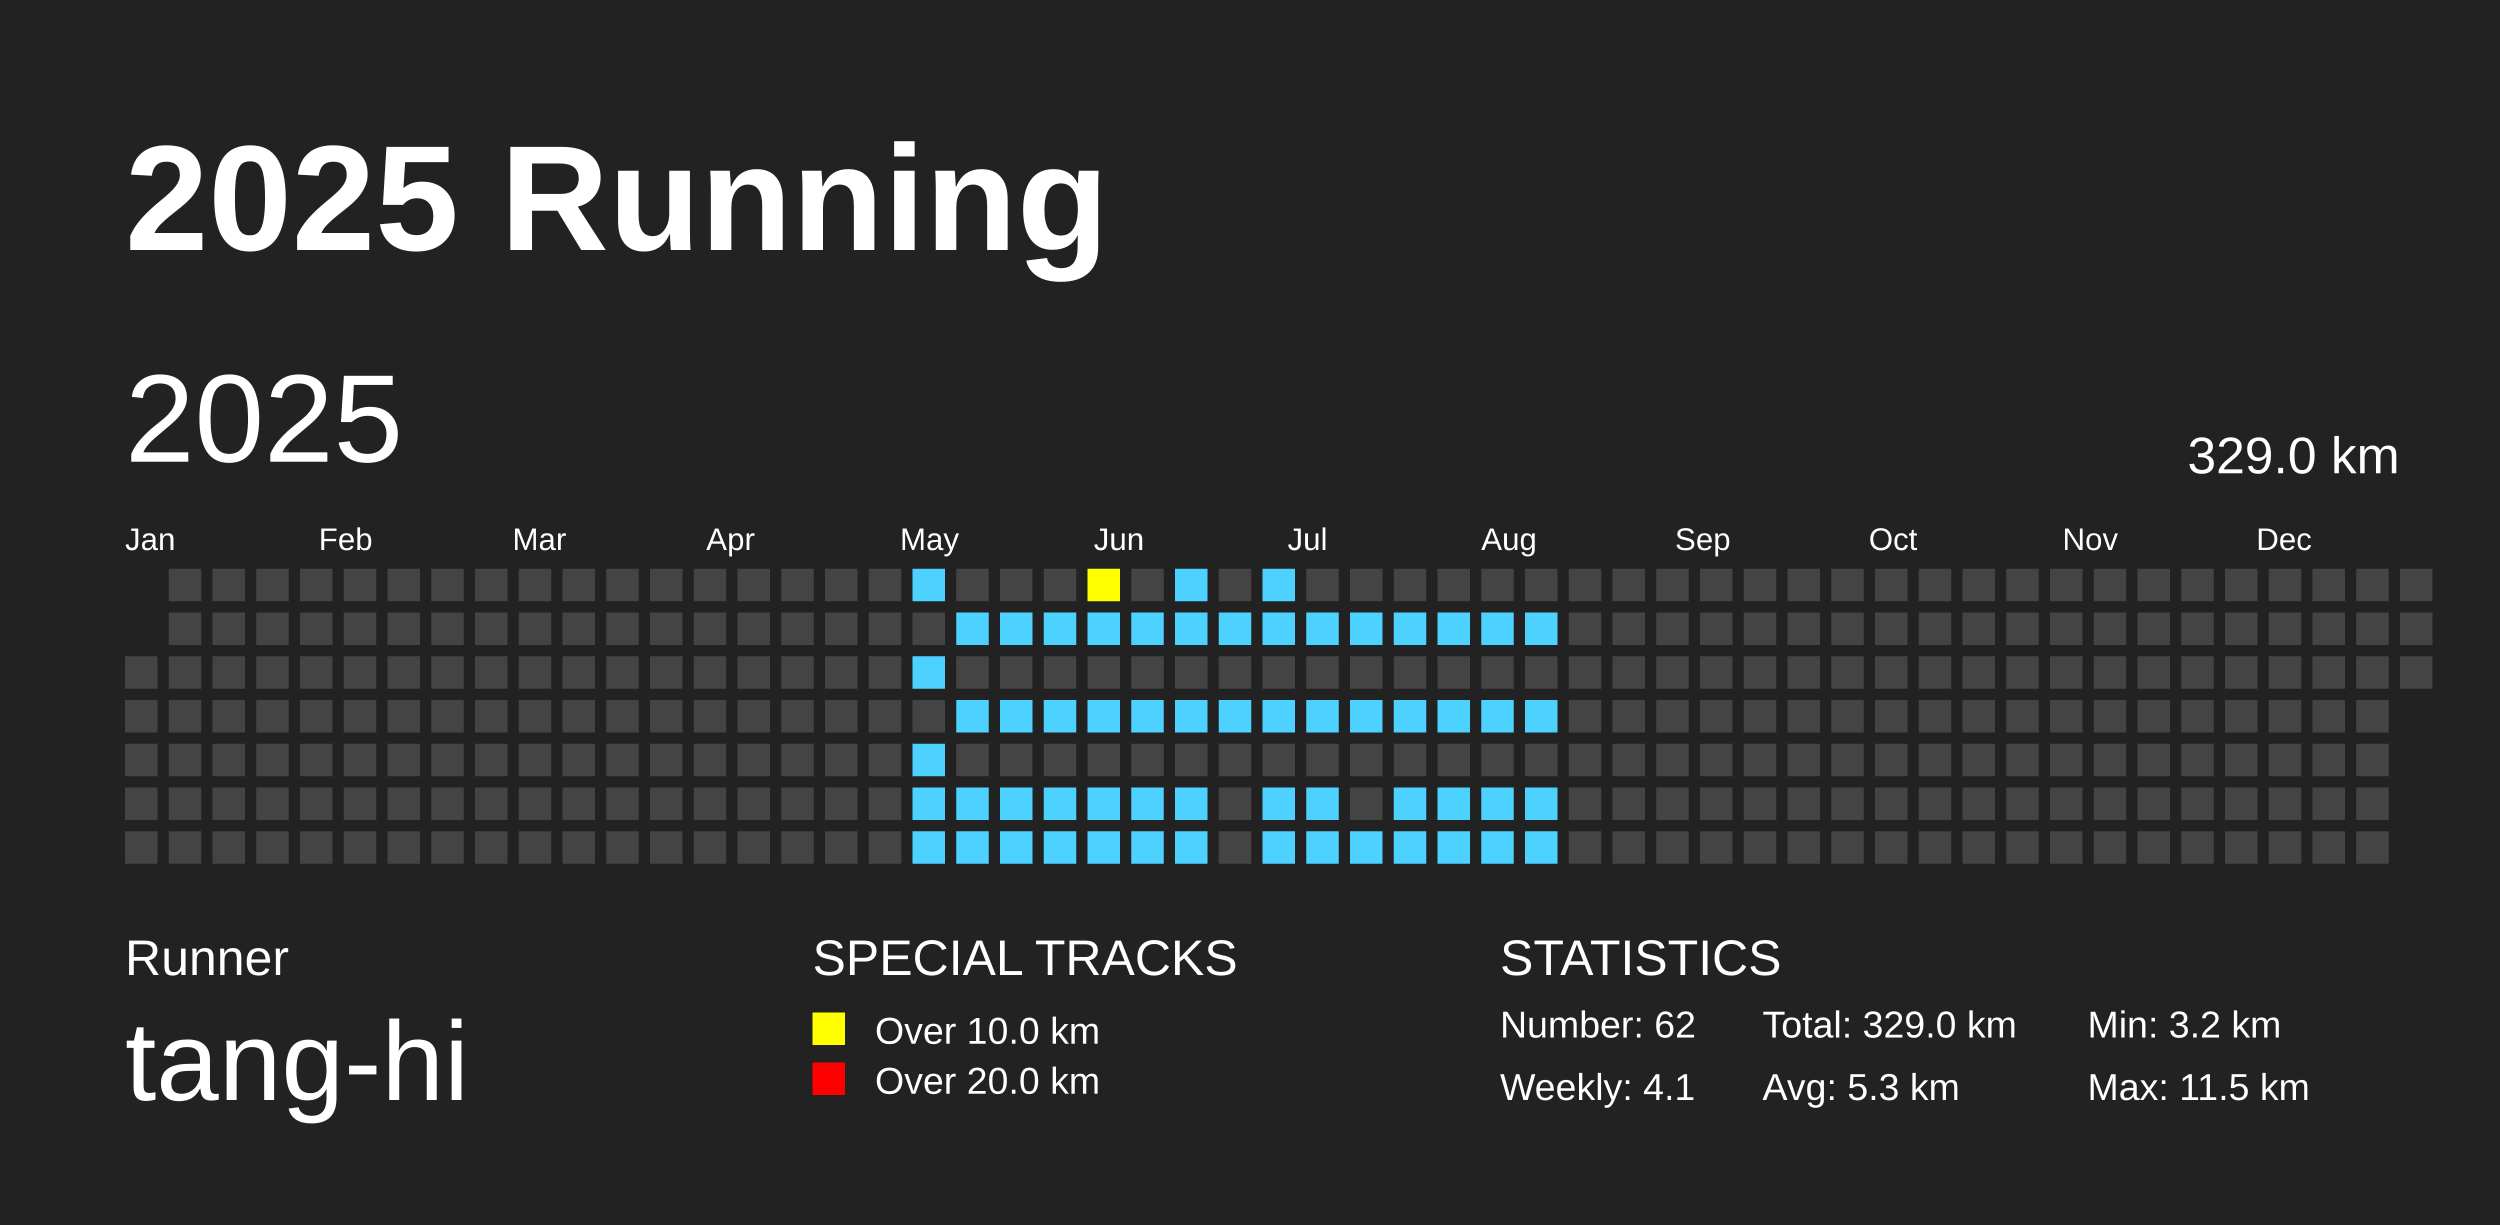
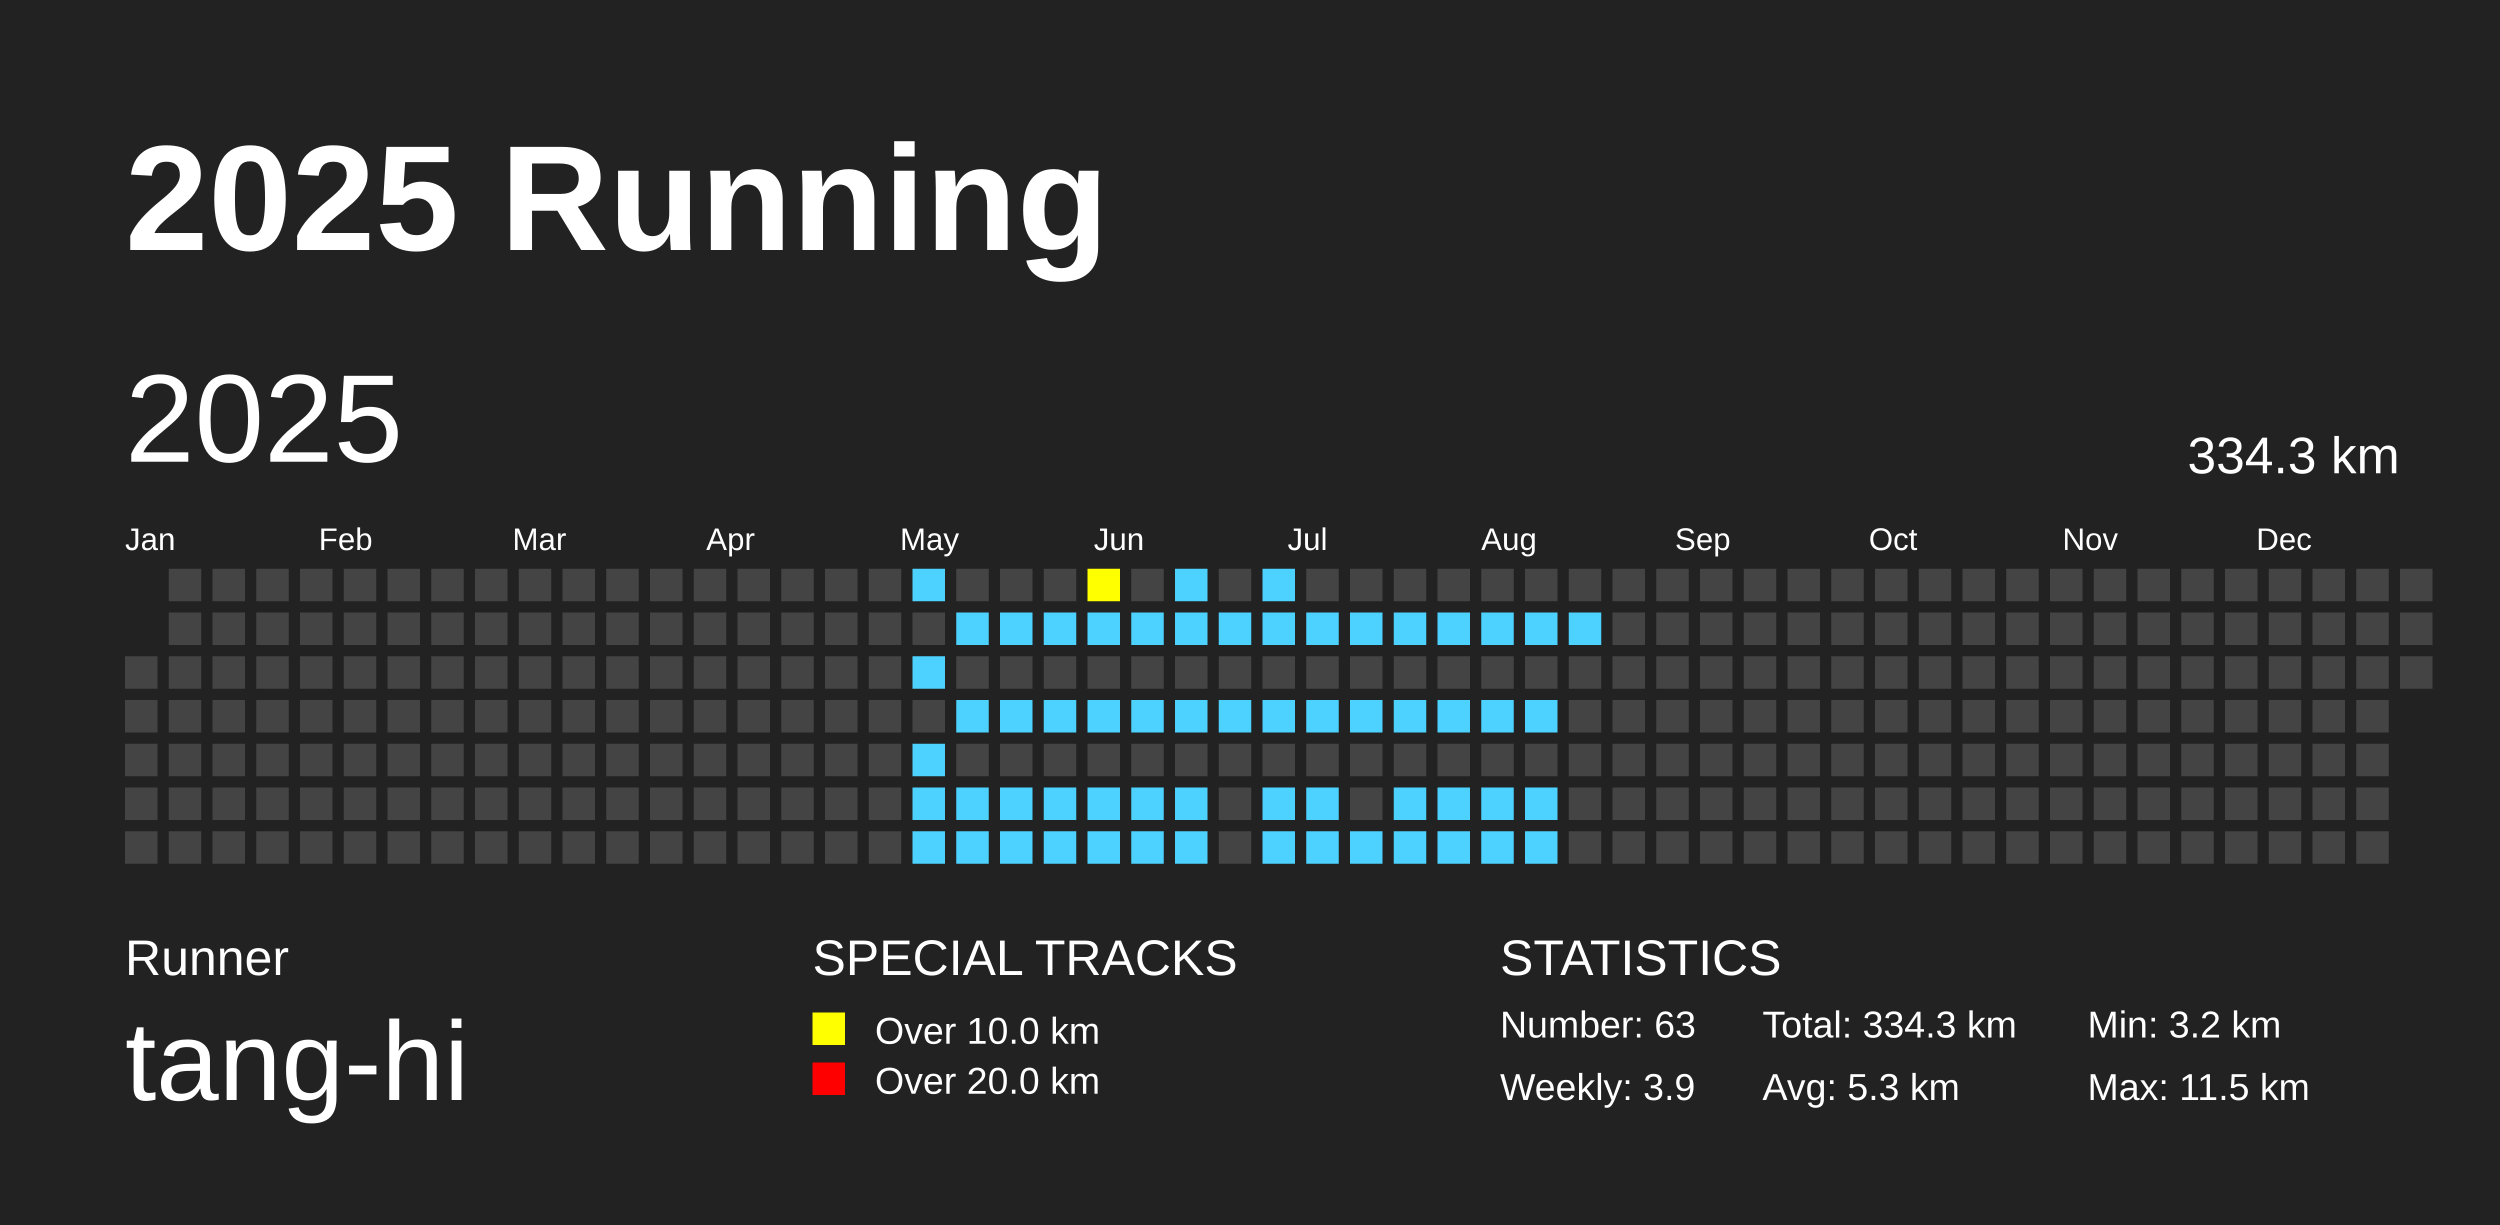
<svg xmlns="http://www.w3.org/2000/svg" baseProfile="full" height="98mm" version="1.1" viewBox="0,0,200,98" width="200mm">
  <defs />
  <rect fill="#222222" height="98" width="200" x="0" y="0" />
  <text fill="#FFFFFF" style="font-size:12px; font-family:Arial; font-weight:bold;" x="10" y="20">2025 Running</text>
  <text fill="#FFFFFF" style="font-size:4px; font-family:Arial" x="10" y="78">Runner</text>
  <text fill="#FFFFFF" style="font-size:9px; font-family:Arial" x="10" y="88">tang-hi</text>
  <text fill="#FFFFFF" style="font-size:4px; font-family:Arial" x="65" y="78">SPECIAL TRACKS</text>
  <rect fill="yellow" height="2.6" width="2.6" x="65" y="81" />
  <text fill="#FFFFFF" style="font-size:3px; font-family:Arial" x="70" y="83.5">Over 10.0 km</text>
  <rect fill="red" height="2.6" width="2.6" x="65" y="85" />
  <text fill="#FFFFFF" style="font-size:3px; font-family:Arial" x="70" y="87.5">Over 20.0 km</text>
  <text fill="#FFFFFF" style="font-size:4px; font-family:Arial" x="120" y="78">STATISTICS</text>
-   <text fill="#FFFFFF" style="font-size:3px; font-family:Arial" x="120" y="83">Number: 62</text>
-   <text fill="#FFFFFF" style="font-size:3px; font-family:Arial" x="120" y="88">Weekly: 4.1</text>
-   <text fill="#FFFFFF" style="font-size:3px; font-family:Arial" x="141" y="83">Total: 329.0 km</text>
+   <text fill="#FFFFFF" style="font-size:3px; font-family:Arial" x="120" y="83">Number: 63</text>
+   <text fill="#FFFFFF" style="font-size:3px; font-family:Arial" x="120" y="88">Weekly: 3.9</text>
+   <text fill="#FFFFFF" style="font-size:3px; font-family:Arial" x="141" y="83">Total: 334.3 km</text>
  <text fill="#FFFFFF" style="font-size:3px; font-family:Arial" x="141" y="88">Avg: 5.3 km</text>
  <text fill="#FFFFFF" style="font-size:3px; font-family:Arial" x="167" y="83">Min: 3.2 km</text>
  <text fill="#FFFFFF" style="font-size:3px; font-family:Arial" x="167" y="88">Max: 11.5 km</text>
  <text dominant-baseline="hanging" fill="#FFFFFF" style="font-size:10.0px; font-family:Arial;" x="10" y="30">2025</text>
-   <text dominant-baseline="hanging" fill="#FFFFFF" style="font-size:4.125px; font-family:Arial;" x="175" y="35">329.0 km</text>
+   <text dominant-baseline="hanging" fill="#FFFFFF" style="font-size:4.125px; font-family:Arial;" x="175" y="35">334.3 km</text>
  <text fill="#FFFFFF" style="font-size:2.5px; font-family:Arial" x="10.0" y="44">Jan</text>
  <text fill="#FFFFFF" style="font-size:2.5px; font-family:Arial" x="25.5" y="44">Feb</text>
  <text fill="#FFFFFF" style="font-size:2.5px; font-family:Arial" x="41.0" y="44">Mar</text>
  <text fill="#FFFFFF" style="font-size:2.5px; font-family:Arial" x="56.5" y="44">Apr</text>
  <text fill="#FFFFFF" style="font-size:2.5px; font-family:Arial" x="72.0" y="44">May</text>
  <text fill="#FFFFFF" style="font-size:2.5px; font-family:Arial" x="87.5" y="44">Jun</text>
  <text fill="#FFFFFF" style="font-size:2.5px; font-family:Arial" x="103.0" y="44">Jul</text>
  <text fill="#FFFFFF" style="font-size:2.5px; font-family:Arial" x="118.5" y="44">Aug</text>
  <text fill="#FFFFFF" style="font-size:2.5px; font-family:Arial" x="134.0" y="44">Sep</text>
  <text fill="#FFFFFF" style="font-size:2.5px; font-family:Arial" x="149.5" y="44">Oct</text>
  <text fill="#FFFFFF" style="font-size:2.5px; font-family:Arial" x="165.0" y="44">Nov</text>
  <text fill="#FFFFFF" style="font-size:2.5px; font-family:Arial" x="180.5" y="44">Dec</text>
  <rect fill="#444444" height="2.6" width="2.6" x="10.0" y="52.5" />
  <rect fill="#444444" height="2.6" width="2.6" x="10.0" y="56.0" />
  <rect fill="#444444" height="2.6" width="2.6" x="10.0" y="59.5" />
  <rect fill="#444444" height="2.6" width="2.6" x="10.0" y="63.0" />
  <rect fill="#444444" height="2.6" width="2.6" x="10.0" y="66.5" />
  <rect fill="#444444" height="2.6" width="2.6" x="13.5" y="45.5" />
  <rect fill="#444444" height="2.6" width="2.6" x="13.5" y="49.0" />
  <rect fill="#444444" height="2.6" width="2.6" x="13.5" y="52.5" />
  <rect fill="#444444" height="2.6" width="2.6" x="13.5" y="56.0" />
  <rect fill="#444444" height="2.6" width="2.6" x="13.5" y="59.5" />
  <rect fill="#444444" height="2.6" width="2.6" x="13.5" y="63.0" />
  <rect fill="#444444" height="2.6" width="2.6" x="13.5" y="66.5" />
  <rect fill="#444444" height="2.6" width="2.6" x="17.0" y="45.5" />
  <rect fill="#444444" height="2.6" width="2.6" x="17.0" y="49.0" />
  <rect fill="#444444" height="2.6" width="2.6" x="17.0" y="52.5" />
  <rect fill="#444444" height="2.6" width="2.6" x="17.0" y="56.0" />
  <rect fill="#444444" height="2.6" width="2.6" x="17.0" y="59.5" />
  <rect fill="#444444" height="2.6" width="2.6" x="17.0" y="63.0" />
  <rect fill="#444444" height="2.6" width="2.6" x="17.0" y="66.5" />
  <rect fill="#444444" height="2.6" width="2.6" x="20.5" y="45.5" />
  <rect fill="#444444" height="2.6" width="2.6" x="20.5" y="49.0" />
  <rect fill="#444444" height="2.6" width="2.6" x="20.5" y="52.5" />
  <rect fill="#444444" height="2.6" width="2.6" x="20.5" y="56.0" />
  <rect fill="#444444" height="2.6" width="2.6" x="20.5" y="59.5" />
  <rect fill="#444444" height="2.6" width="2.6" x="20.5" y="63.0" />
  <rect fill="#444444" height="2.6" width="2.6" x="20.5" y="66.5" />
  <rect fill="#444444" height="2.6" width="2.6" x="24.0" y="45.5" />
  <rect fill="#444444" height="2.6" width="2.6" x="24.0" y="49.0" />
  <rect fill="#444444" height="2.6" width="2.6" x="24.0" y="52.5" />
  <rect fill="#444444" height="2.6" width="2.6" x="24.0" y="56.0" />
  <rect fill="#444444" height="2.6" width="2.6" x="24.0" y="59.5" />
  <rect fill="#444444" height="2.6" width="2.6" x="24.0" y="63.0" />
  <rect fill="#444444" height="2.6" width="2.6" x="24.0" y="66.5" />
  <rect fill="#444444" height="2.6" width="2.6" x="27.5" y="45.5" />
  <rect fill="#444444" height="2.6" width="2.6" x="27.5" y="49.0" />
  <rect fill="#444444" height="2.6" width="2.6" x="27.5" y="52.5" />
  <rect fill="#444444" height="2.6" width="2.6" x="27.5" y="56.0" />
  <rect fill="#444444" height="2.6" width="2.6" x="27.5" y="59.5" />
  <rect fill="#444444" height="2.6" width="2.6" x="27.5" y="63.0" />
  <rect fill="#444444" height="2.6" width="2.6" x="27.5" y="66.5" />
  <rect fill="#444444" height="2.6" width="2.6" x="31.0" y="45.5" />
  <rect fill="#444444" height="2.6" width="2.6" x="31.0" y="49.0" />
  <rect fill="#444444" height="2.6" width="2.6" x="31.0" y="52.5" />
  <rect fill="#444444" height="2.6" width="2.6" x="31.0" y="56.0" />
  <rect fill="#444444" height="2.6" width="2.6" x="31.0" y="59.5" />
  <rect fill="#444444" height="2.6" width="2.6" x="31.0" y="63.0" />
  <rect fill="#444444" height="2.6" width="2.6" x="31.0" y="66.5" />
  <rect fill="#444444" height="2.6" width="2.6" x="34.5" y="45.5" />
  <rect fill="#444444" height="2.6" width="2.6" x="34.5" y="49.0" />
  <rect fill="#444444" height="2.6" width="2.6" x="34.5" y="52.5" />
  <rect fill="#444444" height="2.6" width="2.6" x="34.5" y="56.0" />
  <rect fill="#444444" height="2.6" width="2.6" x="34.5" y="59.5" />
  <rect fill="#444444" height="2.6" width="2.6" x="34.5" y="63.0" />
  <rect fill="#444444" height="2.6" width="2.6" x="34.5" y="66.5" />
  <rect fill="#444444" height="2.6" width="2.6" x="38.0" y="45.5" />
  <rect fill="#444444" height="2.6" width="2.6" x="38.0" y="49.0" />
  <rect fill="#444444" height="2.6" width="2.6" x="38.0" y="52.5" />
  <rect fill="#444444" height="2.6" width="2.6" x="38.0" y="56.0" />
  <rect fill="#444444" height="2.6" width="2.6" x="38.0" y="59.5" />
  <rect fill="#444444" height="2.6" width="2.6" x="38.0" y="63.0" />
  <rect fill="#444444" height="2.6" width="2.6" x="38.0" y="66.5" />
  <rect fill="#444444" height="2.6" width="2.6" x="41.5" y="45.5" />
  <rect fill="#444444" height="2.6" width="2.6" x="41.5" y="49.0" />
  <rect fill="#444444" height="2.6" width="2.6" x="41.5" y="52.5" />
  <rect fill="#444444" height="2.6" width="2.6" x="41.5" y="56.0" />
  <rect fill="#444444" height="2.6" width="2.6" x="41.5" y="59.5" />
  <rect fill="#444444" height="2.6" width="2.6" x="41.5" y="63.0" />
  <rect fill="#444444" height="2.6" width="2.6" x="41.5" y="66.5" />
  <rect fill="#444444" height="2.6" width="2.6" x="45.0" y="45.5" />
  <rect fill="#444444" height="2.6" width="2.6" x="45.0" y="49.0" />
  <rect fill="#444444" height="2.6" width="2.6" x="45.0" y="52.5" />
  <rect fill="#444444" height="2.6" width="2.6" x="45.0" y="56.0" />
  <rect fill="#444444" height="2.6" width="2.6" x="45.0" y="59.5" />
  <rect fill="#444444" height="2.6" width="2.6" x="45.0" y="63.0" />
  <rect fill="#444444" height="2.6" width="2.6" x="45.0" y="66.5" />
  <rect fill="#444444" height="2.6" width="2.6" x="48.5" y="45.5" />
  <rect fill="#444444" height="2.6" width="2.6" x="48.5" y="49.0" />
  <rect fill="#444444" height="2.6" width="2.6" x="48.5" y="52.5" />
  <rect fill="#444444" height="2.6" width="2.6" x="48.5" y="56.0" />
  <rect fill="#444444" height="2.6" width="2.6" x="48.5" y="59.5" />
  <rect fill="#444444" height="2.6" width="2.6" x="48.5" y="63.0" />
  <rect fill="#444444" height="2.6" width="2.6" x="48.5" y="66.5" />
  <rect fill="#444444" height="2.6" width="2.6" x="52.0" y="45.5" />
  <rect fill="#444444" height="2.6" width="2.6" x="52.0" y="49.0" />
  <rect fill="#444444" height="2.6" width="2.6" x="52.0" y="52.5" />
  <rect fill="#444444" height="2.6" width="2.6" x="52.0" y="56.0" />
  <rect fill="#444444" height="2.6" width="2.6" x="52.0" y="59.5" />
  <rect fill="#444444" height="2.6" width="2.6" x="52.0" y="63.0" />
  <rect fill="#444444" height="2.6" width="2.6" x="52.0" y="66.5" />
  <rect fill="#444444" height="2.6" width="2.6" x="55.5" y="45.5" />
  <rect fill="#444444" height="2.6" width="2.6" x="55.5" y="49.0" />
  <rect fill="#444444" height="2.6" width="2.6" x="55.5" y="52.5" />
  <rect fill="#444444" height="2.6" width="2.6" x="55.5" y="56.0" />
  <rect fill="#444444" height="2.6" width="2.6" x="55.5" y="59.5" />
  <rect fill="#444444" height="2.6" width="2.6" x="55.5" y="63.0" />
  <rect fill="#444444" height="2.6" width="2.6" x="55.5" y="66.5" />
  <rect fill="#444444" height="2.6" width="2.6" x="59.0" y="45.5" />
  <rect fill="#444444" height="2.6" width="2.6" x="59.0" y="49.0" />
  <rect fill="#444444" height="2.6" width="2.6" x="59.0" y="52.5" />
  <rect fill="#444444" height="2.6" width="2.6" x="59.0" y="56.0" />
  <rect fill="#444444" height="2.6" width="2.6" x="59.0" y="59.5" />
  <rect fill="#444444" height="2.6" width="2.6" x="59.0" y="63.0" />
  <rect fill="#444444" height="2.6" width="2.6" x="59.0" y="66.5" />
  <rect fill="#444444" height="2.6" width="2.6" x="62.5" y="45.5" />
  <rect fill="#444444" height="2.6" width="2.6" x="62.5" y="49.0" />
  <rect fill="#444444" height="2.6" width="2.6" x="62.5" y="52.5" />
  <rect fill="#444444" height="2.6" width="2.6" x="62.5" y="56.0" />
  <rect fill="#444444" height="2.6" width="2.6" x="62.5" y="59.5" />
  <rect fill="#444444" height="2.6" width="2.6" x="62.5" y="63.0" />
  <rect fill="#444444" height="2.6" width="2.6" x="62.5" y="66.5" />
  <rect fill="#444444" height="2.6" width="2.6" x="66.0" y="45.5" />
  <rect fill="#444444" height="2.6" width="2.6" x="66.0" y="49.0" />
  <rect fill="#444444" height="2.6" width="2.6" x="66.0" y="52.5" />
  <rect fill="#444444" height="2.6" width="2.6" x="66.0" y="56.0" />
  <rect fill="#444444" height="2.6" width="2.6" x="66.0" y="59.5" />
  <rect fill="#444444" height="2.6" width="2.6" x="66.0" y="63.0" />
  <rect fill="#444444" height="2.6" width="2.6" x="66.0" y="66.5" />
  <rect fill="#444444" height="2.6" width="2.6" x="69.5" y="45.5" />
  <rect fill="#444444" height="2.6" width="2.6" x="69.5" y="49.0" />
  <rect fill="#444444" height="2.6" width="2.6" x="69.5" y="52.5" />
  <rect fill="#444444" height="2.6" width="2.6" x="69.5" y="56.0" />
  <rect fill="#444444" height="2.6" width="2.6" x="69.5" y="59.5" />
  <rect fill="#444444" height="2.6" width="2.6" x="69.5" y="63.0" />
  <rect fill="#444444" height="2.6" width="2.6" x="69.5" y="66.5" />
  <rect fill="#4DD2FF" height="2.6" width="2.6" x="73.0" y="45.5" />
  <rect fill="#444444" height="2.6" width="2.6" x="73.0" y="49.0" />
  <rect fill="#4DD2FF" height="2.6" width="2.6" x="73.0" y="52.5" />
  <rect fill="#444444" height="2.6" width="2.6" x="73.0" y="56.0" />
  <rect fill="#4DD2FF" height="2.6" width="2.6" x="73.0" y="59.5" />
  <rect fill="#4DD2FF" height="2.6" width="2.6" x="73.0" y="63.0" />
  <rect fill="#4DD2FF" height="2.6" width="2.6" x="73.0" y="66.5" />
  <rect fill="#444444" height="2.6" width="2.6" x="76.5" y="45.5" />
  <rect fill="#4DD2FF" height="2.6" width="2.6" x="76.5" y="49.0" />
  <rect fill="#444444" height="2.6" width="2.6" x="76.5" y="52.5" />
  <rect fill="#4DD2FF" height="2.6" width="2.6" x="76.5" y="56.0" />
  <rect fill="#444444" height="2.6" width="2.6" x="76.5" y="59.5" />
  <rect fill="#4DD2FF" height="2.6" width="2.6" x="76.5" y="63.0" />
  <rect fill="#4DD2FF" height="2.6" width="2.6" x="76.5" y="66.5" />
  <rect fill="#444444" height="2.6" width="2.6" x="80.0" y="45.5" />
  <rect fill="#4DD2FF" height="2.6" width="2.6" x="80.0" y="49.0" />
  <rect fill="#444444" height="2.6" width="2.6" x="80.0" y="52.5" />
  <rect fill="#4DD2FF" height="2.6" width="2.6" x="80.0" y="56.0" />
  <rect fill="#444444" height="2.6" width="2.6" x="80.0" y="59.5" />
  <rect fill="#4DD2FF" height="2.6" width="2.6" x="80.0" y="63.0" />
  <rect fill="#4DD2FF" height="2.6" width="2.6" x="80.0" y="66.5" />
  <rect fill="#444444" height="2.6" width="2.6" x="83.5" y="45.5" />
  <rect fill="#4DD2FF" height="2.6" width="2.6" x="83.5" y="49.0" />
  <rect fill="#444444" height="2.6" width="2.6" x="83.5" y="52.5" />
  <rect fill="#4DD2FF" height="2.6" width="2.6" x="83.5" y="56.0" />
  <rect fill="#444444" height="2.6" width="2.6" x="83.5" y="59.5" />
  <rect fill="#4DD2FF" height="2.6" width="2.6" x="83.5" y="63.0" />
  <rect fill="#4DD2FF" height="2.6" width="2.6" x="83.5" y="66.5" />
  <rect fill="yellow" height="2.6" width="2.6" x="87.0" y="45.5" />
  <rect fill="#4DD2FF" height="2.6" width="2.6" x="87.0" y="49.0" />
  <rect fill="#444444" height="2.6" width="2.6" x="87.0" y="52.5" />
  <rect fill="#4DD2FF" height="2.6" width="2.6" x="87.0" y="56.0" />
  <rect fill="#444444" height="2.6" width="2.6" x="87.0" y="59.5" />
  <rect fill="#4DD2FF" height="2.6" width="2.6" x="87.0" y="63.0" />
  <rect fill="#4DD2FF" height="2.6" width="2.6" x="87.0" y="66.5" />
  <rect fill="#444444" height="2.6" width="2.6" x="90.5" y="45.5" />
  <rect fill="#4DD2FF" height="2.6" width="2.6" x="90.5" y="49.0" />
  <rect fill="#444444" height="2.6" width="2.6" x="90.5" y="52.5" />
  <rect fill="#4DD2FF" height="2.6" width="2.6" x="90.5" y="56.0" />
  <rect fill="#444444" height="2.6" width="2.6" x="90.5" y="59.5" />
  <rect fill="#4DD2FF" height="2.6" width="2.6" x="90.5" y="63.0" />
  <rect fill="#4DD2FF" height="2.6" width="2.6" x="90.5" y="66.5" />
  <rect fill="#4DD2FF" height="2.6" width="2.6" x="94.0" y="45.5" />
  <rect fill="#4DD2FF" height="2.6" width="2.6" x="94.0" y="49.0" />
  <rect fill="#444444" height="2.6" width="2.6" x="94.0" y="52.5" />
  <rect fill="#4DD2FF" height="2.6" width="2.6" x="94.0" y="56.0" />
  <rect fill="#444444" height="2.6" width="2.6" x="94.0" y="59.5" />
  <rect fill="#4DD2FF" height="2.6" width="2.6" x="94.0" y="63.0" />
  <rect fill="#4DD2FF" height="2.6" width="2.6" x="94.0" y="66.5" />
  <rect fill="#444444" height="2.6" width="2.6" x="97.5" y="45.5" />
  <rect fill="#4DD2FF" height="2.6" width="2.6" x="97.5" y="49.0" />
  <rect fill="#444444" height="2.6" width="2.6" x="97.5" y="52.5" />
  <rect fill="#4DD2FF" height="2.6" width="2.6" x="97.5" y="56.0" />
  <rect fill="#444444" height="2.6" width="2.6" x="97.5" y="59.5" />
  <rect fill="#444444" height="2.6" width="2.6" x="97.5" y="63.0" />
  <rect fill="#444444" height="2.6" width="2.6" x="97.5" y="66.5" />
  <rect fill="#4DD2FF" height="2.6" width="2.6" x="101.0" y="45.5" />
  <rect fill="#4DD2FF" height="2.6" width="2.6" x="101.0" y="49.0" />
  <rect fill="#444444" height="2.6" width="2.6" x="101.0" y="52.5" />
  <rect fill="#4DD2FF" height="2.6" width="2.6" x="101.0" y="56.0" />
  <rect fill="#444444" height="2.6" width="2.6" x="101.0" y="59.5" />
  <rect fill="#4DD2FF" height="2.6" width="2.6" x="101.0" y="63.0" />
  <rect fill="#4DD2FF" height="2.6" width="2.6" x="101.0" y="66.5" />
  <rect fill="#444444" height="2.6" width="2.6" x="104.5" y="45.5" />
  <rect fill="#4DD2FF" height="2.6" width="2.6" x="104.5" y="49.0" />
  <rect fill="#444444" height="2.6" width="2.6" x="104.5" y="52.5" />
  <rect fill="#4DD2FF" height="2.6" width="2.6" x="104.5" y="56.0" />
  <rect fill="#444444" height="2.6" width="2.6" x="104.5" y="59.5" />
  <rect fill="#4DD2FF" height="2.6" width="2.6" x="104.5" y="63.0" />
  <rect fill="#4DD2FF" height="2.6" width="2.6" x="104.5" y="66.5" />
  <rect fill="#444444" height="2.6" width="2.6" x="108.0" y="45.5" />
  <rect fill="#4DD2FF" height="2.6" width="2.6" x="108.0" y="49.0" />
  <rect fill="#444444" height="2.6" width="2.6" x="108.0" y="52.5" />
  <rect fill="#4DD2FF" height="2.6" width="2.6" x="108.0" y="56.0" />
  <rect fill="#444444" height="2.6" width="2.6" x="108.0" y="59.5" />
  <rect fill="#444444" height="2.6" width="2.6" x="108.0" y="63.0" />
  <rect fill="#4DD2FF" height="2.6" width="2.6" x="108.0" y="66.5" />
  <rect fill="#444444" height="2.6" width="2.6" x="111.5" y="45.5" />
  <rect fill="#4DD2FF" height="2.6" width="2.6" x="111.5" y="49.0" />
  <rect fill="#444444" height="2.6" width="2.6" x="111.5" y="52.5" />
  <rect fill="#4DD2FF" height="2.6" width="2.6" x="111.5" y="56.0" />
  <rect fill="#444444" height="2.6" width="2.6" x="111.5" y="59.5" />
  <rect fill="#4DD2FF" height="2.6" width="2.6" x="111.5" y="63.0" />
  <rect fill="#4DD2FF" height="2.6" width="2.6" x="111.5" y="66.5" />
  <rect fill="#444444" height="2.6" width="2.6" x="115.0" y="45.5" />
  <rect fill="#4DD2FF" height="2.6" width="2.6" x="115.0" y="49.0" />
  <rect fill="#444444" height="2.6" width="2.6" x="115.0" y="52.5" />
  <rect fill="#4DD2FF" height="2.6" width="2.6" x="115.0" y="56.0" />
  <rect fill="#444444" height="2.6" width="2.6" x="115.0" y="59.5" />
  <rect fill="#4DD2FF" height="2.6" width="2.6" x="115.0" y="63.0" />
  <rect fill="#4DD2FF" height="2.6" width="2.6" x="115.0" y="66.5" />
  <rect fill="#444444" height="2.6" width="2.6" x="118.5" y="45.5" />
  <rect fill="#4DD2FF" height="2.6" width="2.6" x="118.5" y="49.0" />
  <rect fill="#444444" height="2.6" width="2.6" x="118.5" y="52.5" />
  <rect fill="#4DD2FF" height="2.6" width="2.6" x="118.5" y="56.0" />
  <rect fill="#444444" height="2.6" width="2.6" x="118.5" y="59.5" />
  <rect fill="#4DD2FF" height="2.6" width="2.6" x="118.5" y="63.0" />
  <rect fill="#4DD2FF" height="2.6" width="2.6" x="118.5" y="66.5" />
  <rect fill="#444444" height="2.6" width="2.6" x="122.0" y="45.5" />
  <rect fill="#4DD2FF" height="2.6" width="2.6" x="122.0" y="49.0" />
  <rect fill="#444444" height="2.6" width="2.6" x="122.0" y="52.5" />
  <rect fill="#4DD2FF" height="2.6" width="2.6" x="122.0" y="56.0" />
  <rect fill="#444444" height="2.6" width="2.6" x="122.0" y="59.5" />
  <rect fill="#4DD2FF" height="2.6" width="2.6" x="122.0" y="63.0" />
  <rect fill="#4DD2FF" height="2.6" width="2.6" x="122.0" y="66.5" />
  <rect fill="#444444" height="2.6" width="2.6" x="125.5" y="45.5" />
-   <rect fill="#444444" height="2.6" width="2.6" x="125.5" y="49.0" />
+   <rect fill="#4DD2FF" height="2.6" width="2.6" x="125.5" y="49.0" />
  <rect fill="#444444" height="2.6" width="2.6" x="125.5" y="52.5" />
  <rect fill="#444444" height="2.6" width="2.6" x="125.5" y="56.0" />
  <rect fill="#444444" height="2.6" width="2.6" x="125.5" y="59.5" />
  <rect fill="#444444" height="2.6" width="2.6" x="125.5" y="63.0" />
  <rect fill="#444444" height="2.6" width="2.6" x="125.5" y="66.5" />
  <rect fill="#444444" height="2.6" width="2.6" x="129.0" y="45.5" />
  <rect fill="#444444" height="2.6" width="2.6" x="129.0" y="49.0" />
  <rect fill="#444444" height="2.6" width="2.6" x="129.0" y="52.5" />
  <rect fill="#444444" height="2.6" width="2.6" x="129.0" y="56.0" />
  <rect fill="#444444" height="2.6" width="2.6" x="129.0" y="59.5" />
  <rect fill="#444444" height="2.6" width="2.6" x="129.0" y="63.0" />
  <rect fill="#444444" height="2.6" width="2.6" x="129.0" y="66.5" />
  <rect fill="#444444" height="2.6" width="2.6" x="132.5" y="45.5" />
  <rect fill="#444444" height="2.6" width="2.6" x="132.5" y="49.0" />
  <rect fill="#444444" height="2.6" width="2.6" x="132.5" y="52.5" />
  <rect fill="#444444" height="2.6" width="2.6" x="132.5" y="56.0" />
  <rect fill="#444444" height="2.6" width="2.6" x="132.5" y="59.5" />
  <rect fill="#444444" height="2.6" width="2.6" x="132.5" y="63.0" />
  <rect fill="#444444" height="2.6" width="2.6" x="132.5" y="66.5" />
  <rect fill="#444444" height="2.6" width="2.6" x="136.0" y="45.5" />
  <rect fill="#444444" height="2.6" width="2.6" x="136.0" y="49.0" />
  <rect fill="#444444" height="2.6" width="2.6" x="136.0" y="52.5" />
  <rect fill="#444444" height="2.6" width="2.6" x="136.0" y="56.0" />
  <rect fill="#444444" height="2.6" width="2.6" x="136.0" y="59.5" />
  <rect fill="#444444" height="2.6" width="2.6" x="136.0" y="63.0" />
  <rect fill="#444444" height="2.6" width="2.6" x="136.0" y="66.5" />
  <rect fill="#444444" height="2.6" width="2.6" x="139.5" y="45.5" />
  <rect fill="#444444" height="2.6" width="2.6" x="139.5" y="49.0" />
  <rect fill="#444444" height="2.6" width="2.6" x="139.5" y="52.5" />
  <rect fill="#444444" height="2.6" width="2.6" x="139.5" y="56.0" />
  <rect fill="#444444" height="2.6" width="2.6" x="139.5" y="59.5" />
  <rect fill="#444444" height="2.6" width="2.6" x="139.5" y="63.0" />
  <rect fill="#444444" height="2.6" width="2.6" x="139.5" y="66.5" />
  <rect fill="#444444" height="2.6" width="2.6" x="143.0" y="45.5" />
  <rect fill="#444444" height="2.6" width="2.6" x="143.0" y="49.0" />
  <rect fill="#444444" height="2.6" width="2.6" x="143.0" y="52.5" />
  <rect fill="#444444" height="2.6" width="2.6" x="143.0" y="56.0" />
  <rect fill="#444444" height="2.6" width="2.6" x="143.0" y="59.5" />
  <rect fill="#444444" height="2.6" width="2.6" x="143.0" y="63.0" />
  <rect fill="#444444" height="2.6" width="2.6" x="143.0" y="66.5" />
  <rect fill="#444444" height="2.6" width="2.6" x="146.5" y="45.5" />
  <rect fill="#444444" height="2.6" width="2.6" x="146.5" y="49.0" />
  <rect fill="#444444" height="2.6" width="2.6" x="146.5" y="52.5" />
  <rect fill="#444444" height="2.6" width="2.6" x="146.5" y="56.0" />
  <rect fill="#444444" height="2.6" width="2.6" x="146.5" y="59.5" />
  <rect fill="#444444" height="2.6" width="2.6" x="146.5" y="63.0" />
  <rect fill="#444444" height="2.6" width="2.6" x="146.5" y="66.5" />
  <rect fill="#444444" height="2.6" width="2.6" x="150.0" y="45.5" />
  <rect fill="#444444" height="2.6" width="2.6" x="150.0" y="49.0" />
  <rect fill="#444444" height="2.6" width="2.6" x="150.0" y="52.5" />
  <rect fill="#444444" height="2.6" width="2.6" x="150.0" y="56.0" />
  <rect fill="#444444" height="2.6" width="2.6" x="150.0" y="59.5" />
  <rect fill="#444444" height="2.6" width="2.6" x="150.0" y="63.0" />
  <rect fill="#444444" height="2.6" width="2.6" x="150.0" y="66.5" />
  <rect fill="#444444" height="2.6" width="2.6" x="153.5" y="45.5" />
  <rect fill="#444444" height="2.6" width="2.6" x="153.5" y="49.0" />
  <rect fill="#444444" height="2.6" width="2.6" x="153.5" y="52.5" />
  <rect fill="#444444" height="2.6" width="2.6" x="153.5" y="56.0" />
  <rect fill="#444444" height="2.6" width="2.6" x="153.5" y="59.5" />
  <rect fill="#444444" height="2.6" width="2.6" x="153.5" y="63.0" />
  <rect fill="#444444" height="2.6" width="2.6" x="153.5" y="66.5" />
  <rect fill="#444444" height="2.6" width="2.6" x="157.0" y="45.5" />
  <rect fill="#444444" height="2.6" width="2.6" x="157.0" y="49.0" />
  <rect fill="#444444" height="2.6" width="2.6" x="157.0" y="52.5" />
  <rect fill="#444444" height="2.6" width="2.6" x="157.0" y="56.0" />
  <rect fill="#444444" height="2.6" width="2.6" x="157.0" y="59.5" />
  <rect fill="#444444" height="2.6" width="2.6" x="157.0" y="63.0" />
  <rect fill="#444444" height="2.6" width="2.6" x="157.0" y="66.5" />
  <rect fill="#444444" height="2.6" width="2.6" x="160.5" y="45.5" />
  <rect fill="#444444" height="2.6" width="2.6" x="160.5" y="49.0" />
  <rect fill="#444444" height="2.6" width="2.6" x="160.5" y="52.5" />
  <rect fill="#444444" height="2.6" width="2.6" x="160.5" y="56.0" />
  <rect fill="#444444" height="2.6" width="2.6" x="160.5" y="59.5" />
  <rect fill="#444444" height="2.6" width="2.6" x="160.5" y="63.0" />
  <rect fill="#444444" height="2.6" width="2.6" x="160.5" y="66.5" />
  <rect fill="#444444" height="2.6" width="2.6" x="164.0" y="45.5" />
  <rect fill="#444444" height="2.6" width="2.6" x="164.0" y="49.0" />
  <rect fill="#444444" height="2.6" width="2.6" x="164.0" y="52.5" />
  <rect fill="#444444" height="2.6" width="2.6" x="164.0" y="56.0" />
  <rect fill="#444444" height="2.6" width="2.6" x="164.0" y="59.5" />
  <rect fill="#444444" height="2.6" width="2.6" x="164.0" y="63.0" />
  <rect fill="#444444" height="2.6" width="2.6" x="164.0" y="66.5" />
  <rect fill="#444444" height="2.6" width="2.6" x="167.5" y="45.5" />
  <rect fill="#444444" height="2.6" width="2.6" x="167.5" y="49.0" />
  <rect fill="#444444" height="2.6" width="2.6" x="167.5" y="52.5" />
  <rect fill="#444444" height="2.6" width="2.6" x="167.5" y="56.0" />
  <rect fill="#444444" height="2.6" width="2.6" x="167.5" y="59.5" />
  <rect fill="#444444" height="2.6" width="2.6" x="167.5" y="63.0" />
  <rect fill="#444444" height="2.6" width="2.6" x="167.5" y="66.5" />
  <rect fill="#444444" height="2.6" width="2.6" x="171.0" y="45.5" />
  <rect fill="#444444" height="2.6" width="2.6" x="171.0" y="49.0" />
  <rect fill="#444444" height="2.6" width="2.6" x="171.0" y="52.5" />
  <rect fill="#444444" height="2.6" width="2.6" x="171.0" y="56.0" />
  <rect fill="#444444" height="2.6" width="2.6" x="171.0" y="59.5" />
  <rect fill="#444444" height="2.6" width="2.6" x="171.0" y="63.0" />
  <rect fill="#444444" height="2.6" width="2.6" x="171.0" y="66.5" />
  <rect fill="#444444" height="2.6" width="2.6" x="174.5" y="45.5" />
  <rect fill="#444444" height="2.6" width="2.6" x="174.5" y="49.0" />
  <rect fill="#444444" height="2.6" width="2.6" x="174.5" y="52.5" />
  <rect fill="#444444" height="2.6" width="2.6" x="174.5" y="56.0" />
  <rect fill="#444444" height="2.6" width="2.6" x="174.5" y="59.5" />
  <rect fill="#444444" height="2.6" width="2.6" x="174.5" y="63.0" />
  <rect fill="#444444" height="2.6" width="2.6" x="174.5" y="66.5" />
  <rect fill="#444444" height="2.6" width="2.6" x="178.0" y="45.5" />
  <rect fill="#444444" height="2.6" width="2.6" x="178.0" y="49.0" />
  <rect fill="#444444" height="2.6" width="2.6" x="178.0" y="52.5" />
  <rect fill="#444444" height="2.6" width="2.6" x="178.0" y="56.0" />
  <rect fill="#444444" height="2.6" width="2.6" x="178.0" y="59.5" />
  <rect fill="#444444" height="2.6" width="2.6" x="178.0" y="63.0" />
  <rect fill="#444444" height="2.6" width="2.6" x="178.0" y="66.5" />
  <rect fill="#444444" height="2.6" width="2.6" x="181.5" y="45.5" />
  <rect fill="#444444" height="2.6" width="2.6" x="181.5" y="49.0" />
  <rect fill="#444444" height="2.6" width="2.6" x="181.5" y="52.5" />
  <rect fill="#444444" height="2.6" width="2.6" x="181.5" y="56.0" />
  <rect fill="#444444" height="2.6" width="2.6" x="181.5" y="59.5" />
  <rect fill="#444444" height="2.6" width="2.6" x="181.5" y="63.0" />
  <rect fill="#444444" height="2.6" width="2.6" x="181.5" y="66.5" />
  <rect fill="#444444" height="2.6" width="2.6" x="185.0" y="45.5" />
  <rect fill="#444444" height="2.6" width="2.6" x="185.0" y="49.0" />
  <rect fill="#444444" height="2.6" width="2.6" x="185.0" y="52.5" />
  <rect fill="#444444" height="2.6" width="2.6" x="185.0" y="56.0" />
  <rect fill="#444444" height="2.6" width="2.6" x="185.0" y="59.5" />
  <rect fill="#444444" height="2.6" width="2.6" x="185.0" y="63.0" />
  <rect fill="#444444" height="2.6" width="2.6" x="185.0" y="66.5" />
  <rect fill="#444444" height="2.6" width="2.6" x="188.5" y="45.5" />
  <rect fill="#444444" height="2.6" width="2.6" x="188.5" y="49.0" />
  <rect fill="#444444" height="2.6" width="2.6" x="188.5" y="52.5" />
  <rect fill="#444444" height="2.6" width="2.6" x="188.5" y="56.0" />
  <rect fill="#444444" height="2.6" width="2.6" x="188.5" y="59.5" />
  <rect fill="#444444" height="2.6" width="2.6" x="188.5" y="63.0" />
  <rect fill="#444444" height="2.6" width="2.6" x="188.5" y="66.5" />
  <rect fill="#444444" height="2.6" width="2.6" x="192.0" y="45.5" />
  <rect fill="#444444" height="2.6" width="2.6" x="192.0" y="49.0" />
  <rect fill="#444444" height="2.6" width="2.6" x="192.0" y="52.5" />
</svg>
